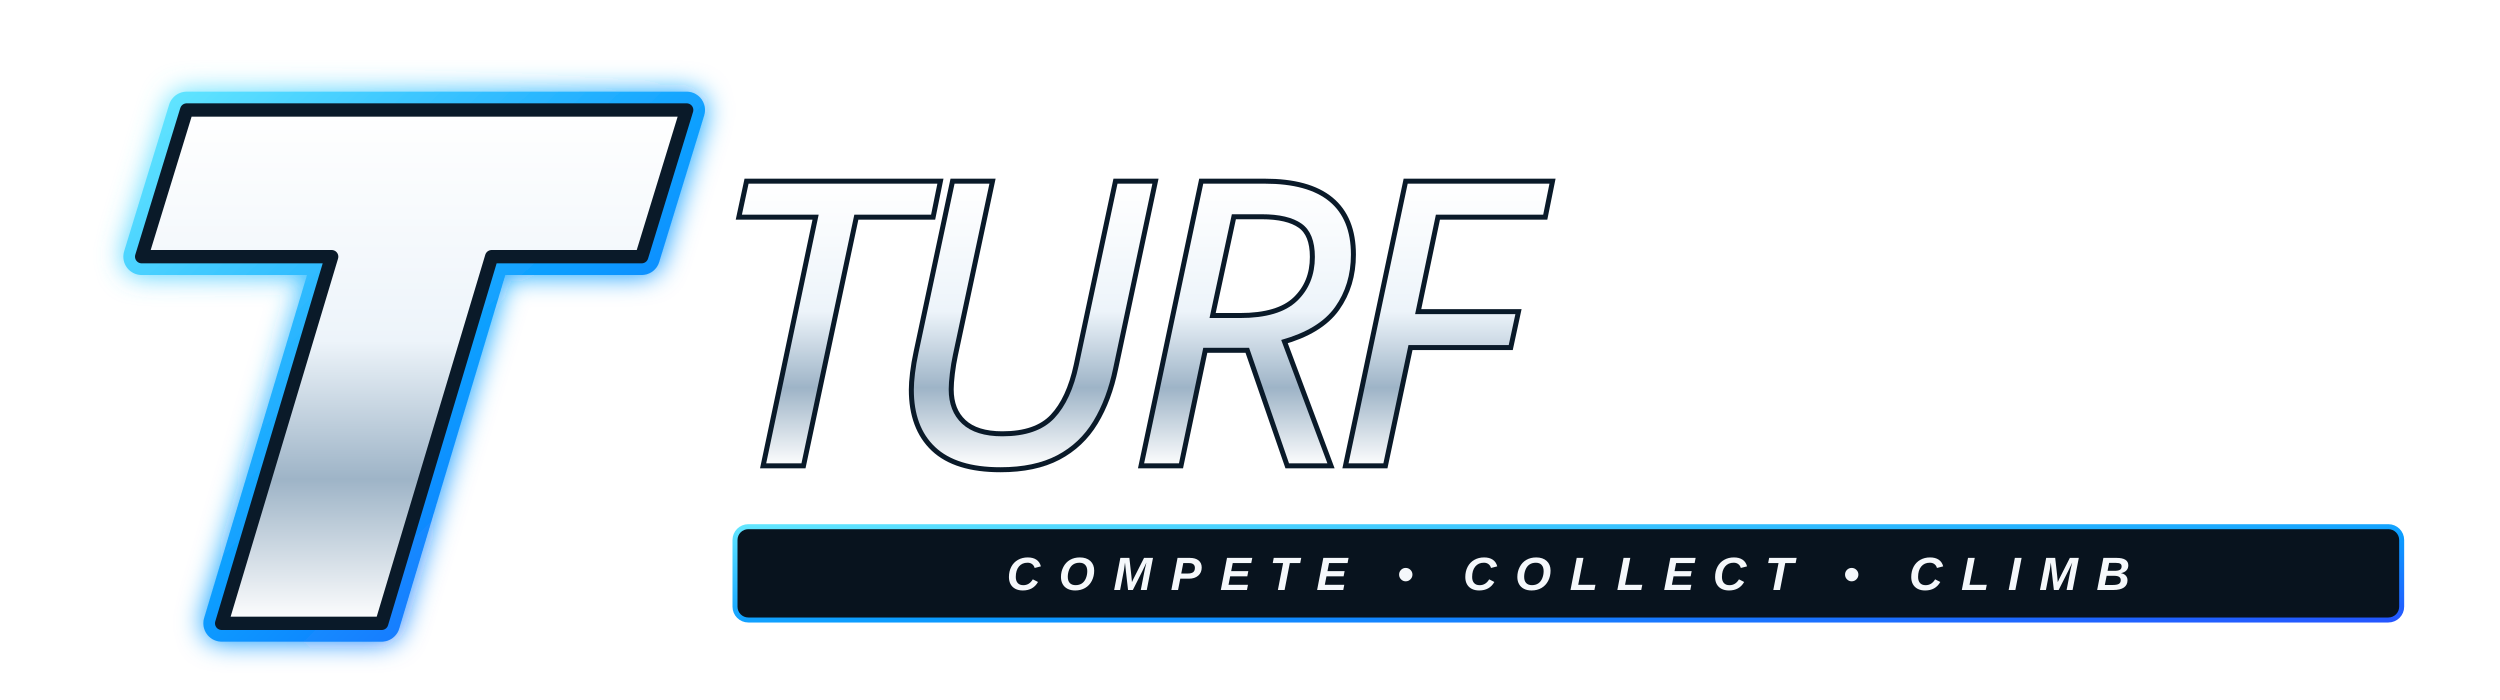
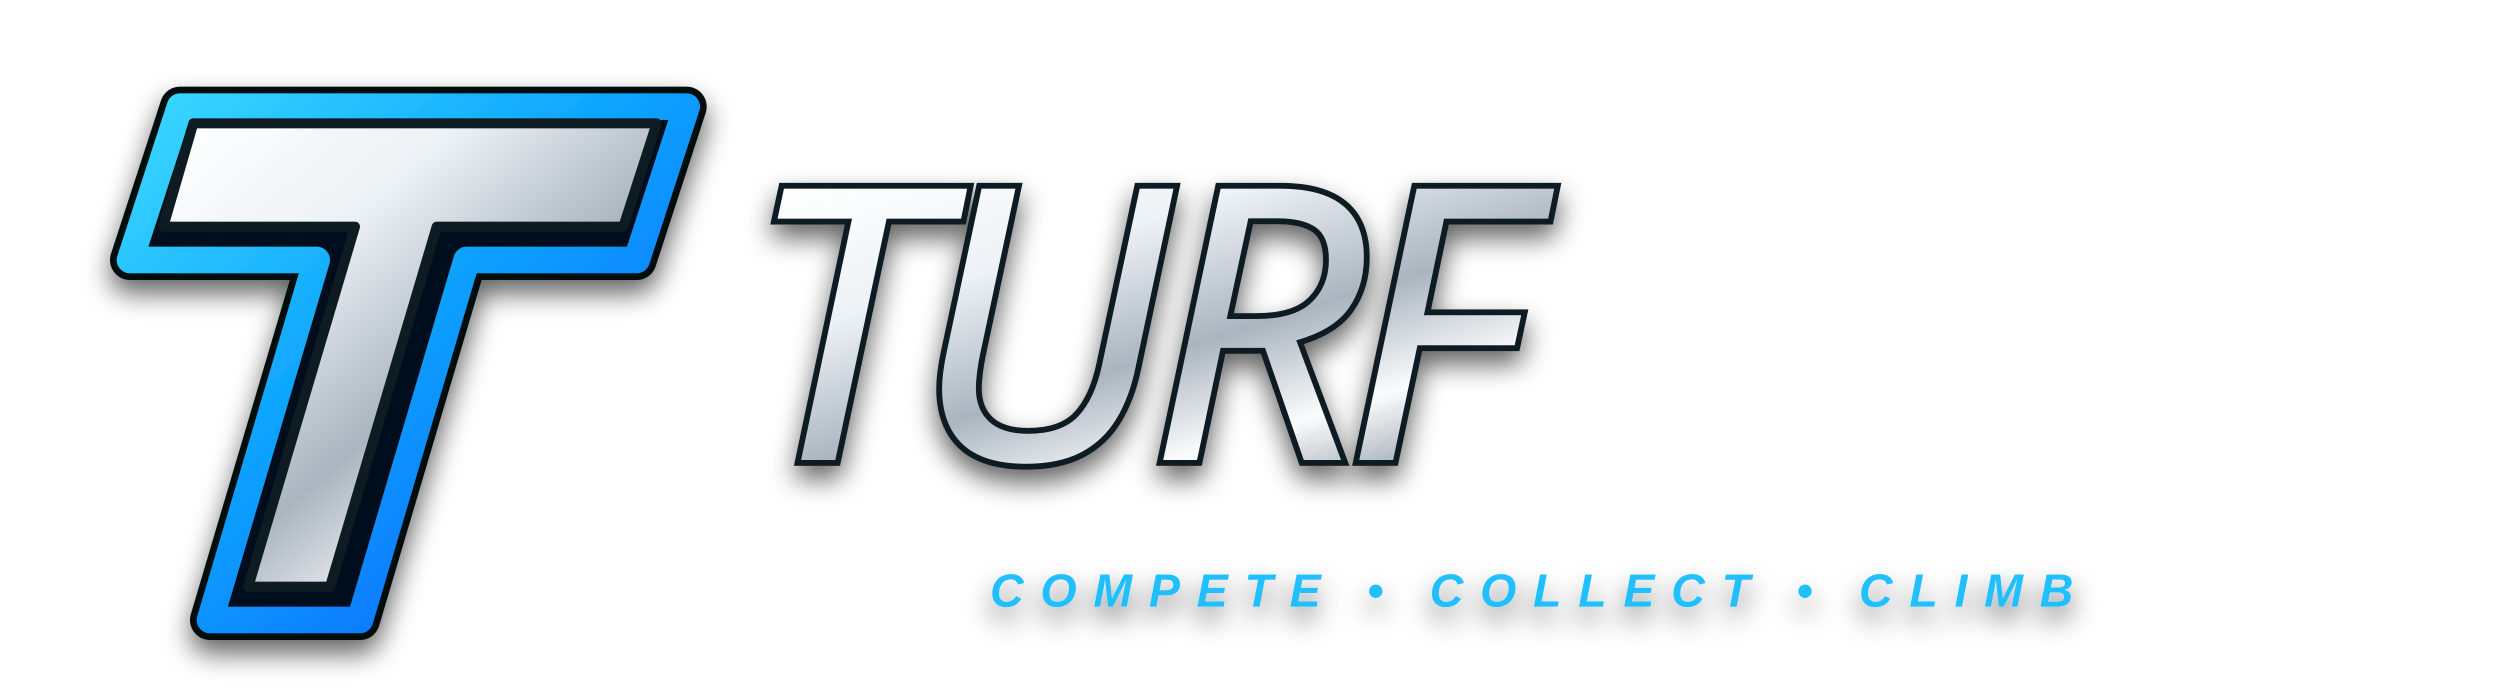
<svg xmlns="http://www.w3.org/2000/svg" viewBox="0 0 1500 420" role="img" aria-label="TURF — Compete Collect Climb">
  <defs>
-     <linearGradient id="metal" x1="0" y1="0" x2="0" y2="1">
+     <linearGradient id="silver" x1="0" y1="0" x2="0.9" y2="1">
      <stop offset="0" stop-color="#ffffff" />
-       <stop offset="0.45" stop-color="#edf4fa" />
-       <stop offset="0.72" stop-color="#9eb4c7" />
-       <stop offset="1" stop-color="#ffffff" />
+       <stop offset="0.3" stop-color="#edf2f6" />
+       <stop offset="0.58" stop-color="#aab5bf" />
+       <stop offset="0.8" stop-color="#fbfcfd" />
+       <stop offset="1" stop-color="#909ba6" />
    </linearGradient>
    <linearGradient id="blue" x1="0" y1="0" x2="1" y2="1">
-       <stop offset="0" stop-color="#62e6ff" />
-       <stop offset="0.55" stop-color="#0b9cff" />
-       <stop offset="1" stop-color="#2456ff" />
+       <stop offset="0" stop-color="#3ad8ff" />
+       <stop offset="0.5" stop-color="#079cff" />
+       <stop offset="1" stop-color="#1458ff" />
    </linearGradient>
    <filter id="glow" x="-30%" y="-30%" width="160%" height="160%">
-       <feGaussianBlur stdDeviation="8" result="b" />
+       <feGaussianBlur in="SourceAlpha" stdDeviation="8" result="b" />
+       <feOffset dy="8" result="o" />
+       <feColorMatrix in="o" type="matrix" values="0 0 0 0 0 0 0 0 0 0 0 0 0 0 0 0 0 0 .62 0" result="s" />
      <feMerge>
-         <feMergeNode in="b" />
+         <feMergeNode in="s" />
        <feMergeNode in="SourceGraphic" />
      </feMerge>
    </filter>
  </defs>
-   <g transform="translate(34 28)">
-     <path d="M78 38h300l-27 88h-90l-66 220h-96l66-220H51z" fill="#06111c" stroke="url(#blue)" stroke-width="22" stroke-linejoin="round" filter="url(#glow)" />
-     <path d="M78 38h300l-27 88h-90l-66 220h-96l66-220H51z" fill="url(#metal)" stroke="#0a1a29" stroke-width="8" stroke-linejoin="round" />
-     <text x="390" y="250" fill="url(#metal)" stroke="#0a1a29" stroke-width="6" paint-order="stroke" font-family="Arial Black, Impact, sans-serif" font-size="235" font-style="italic" letter-spacing="-12">TURF</text>
-     <rect x="407" y="288" width="1000" height="56" rx="8" fill="#08131e" stroke="url(#blue)" stroke-width="3" />
-     <text x="907" y="326" text-anchor="middle" fill="#f5f8fb" font-family="Arial, Helvetica, sans-serif" font-size="28" font-weight="700" font-style="italic" letter-spacing="11">COMPETE • COLLECT • CLIMB</text>
+   <g transform="translate(36 26)" filter="url(#glow)">
+     <path d="M72 38h304l-30 92h-102l-64 216H90l64-216H42z" fill="#06101a" stroke="#02070b" stroke-width="24" stroke-linejoin="round" />
+     <path d="M72 38h304l-30 92h-102l-64 216H90l64-216H42z" fill="#06101a" stroke="url(#blue)" stroke-width="16" stroke-linejoin="round" />
+     <path d="M80 48h278l-20 62H226l-64 216h-49l64-216H62z" fill="url(#silver)" stroke="#111a22" stroke-width="6" stroke-linejoin="round" />
+     <text x="410" y="250" fill="url(#silver)" stroke="#111a22" stroke-width="7" paint-order="stroke" font-family="Arial Black,Impact,sans-serif" font-size="228" font-style="italic" letter-spacing="-13">TURF</text>
+     <path d="M428 292h910" stroke="url(#blue)" stroke-width="3" stroke-linecap="round" opacity=".9" />
+     <text x="883" y="338" text-anchor="middle" fill="#22bfff" font-family="Arial,Helvetica,sans-serif" font-size="28" font-weight="800" font-style="italic" letter-spacing="10">COMPETE • COLLECT • CLIMB</text>
  </g>
</svg>
